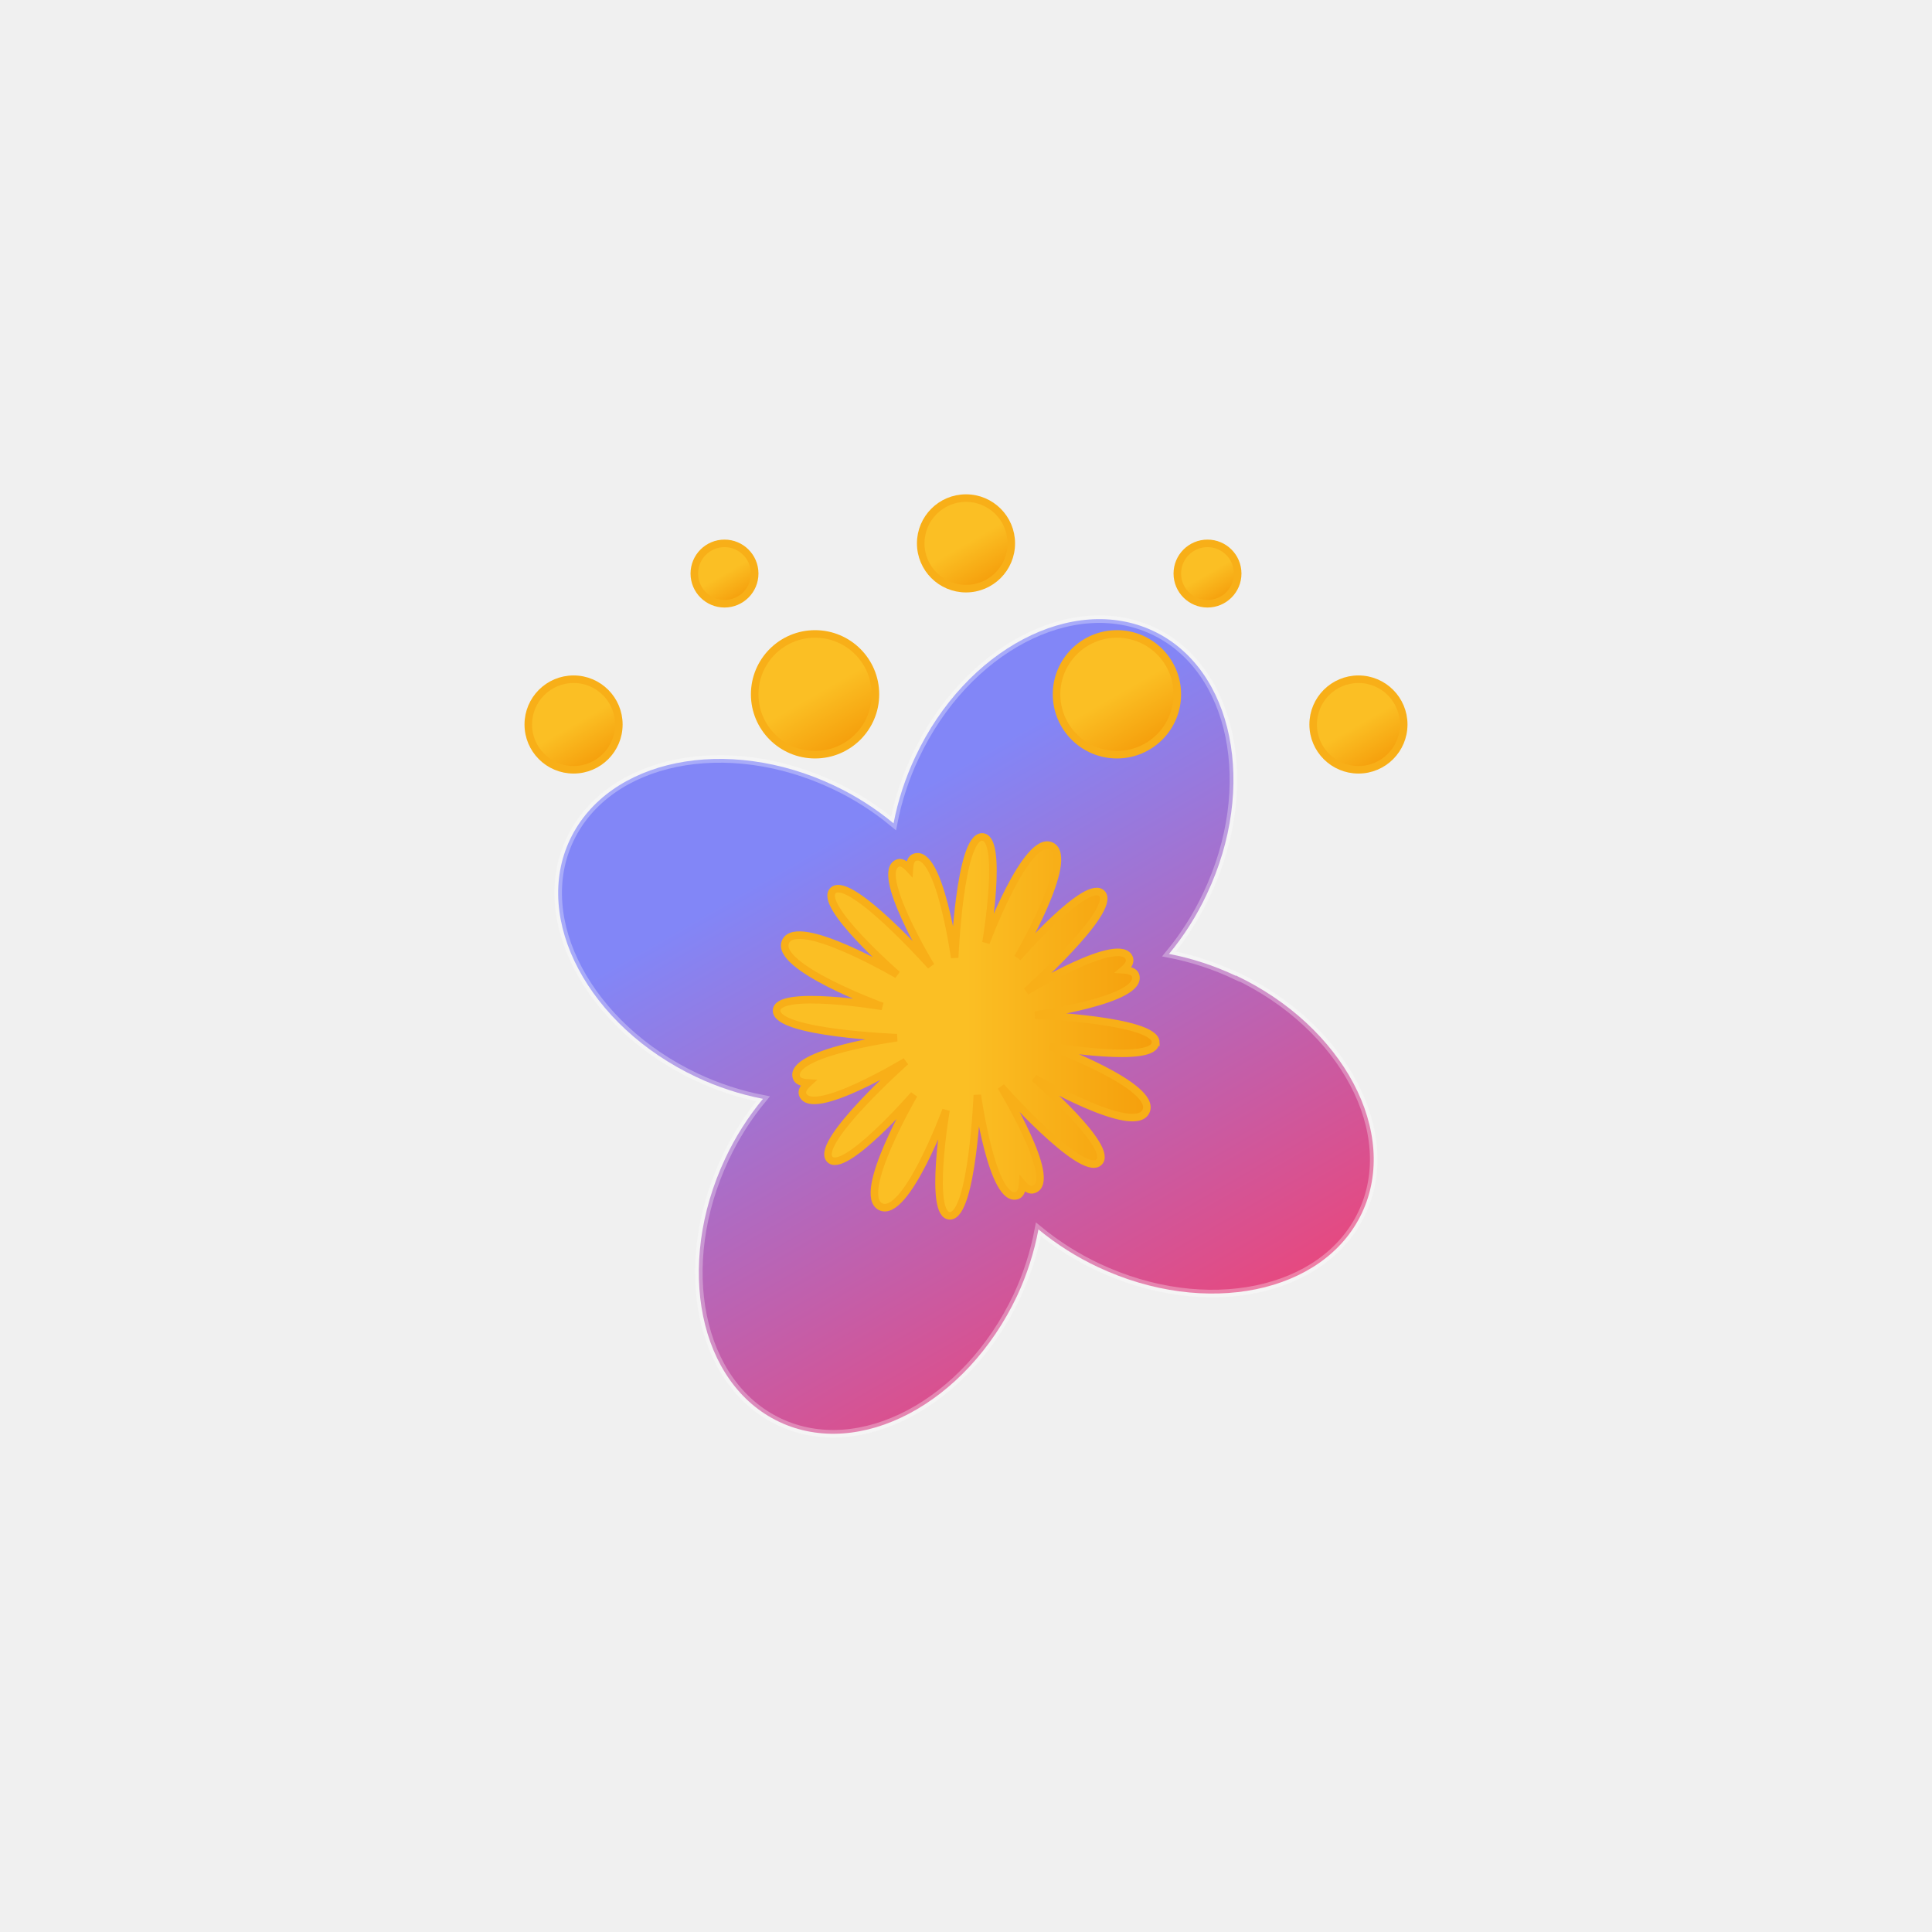
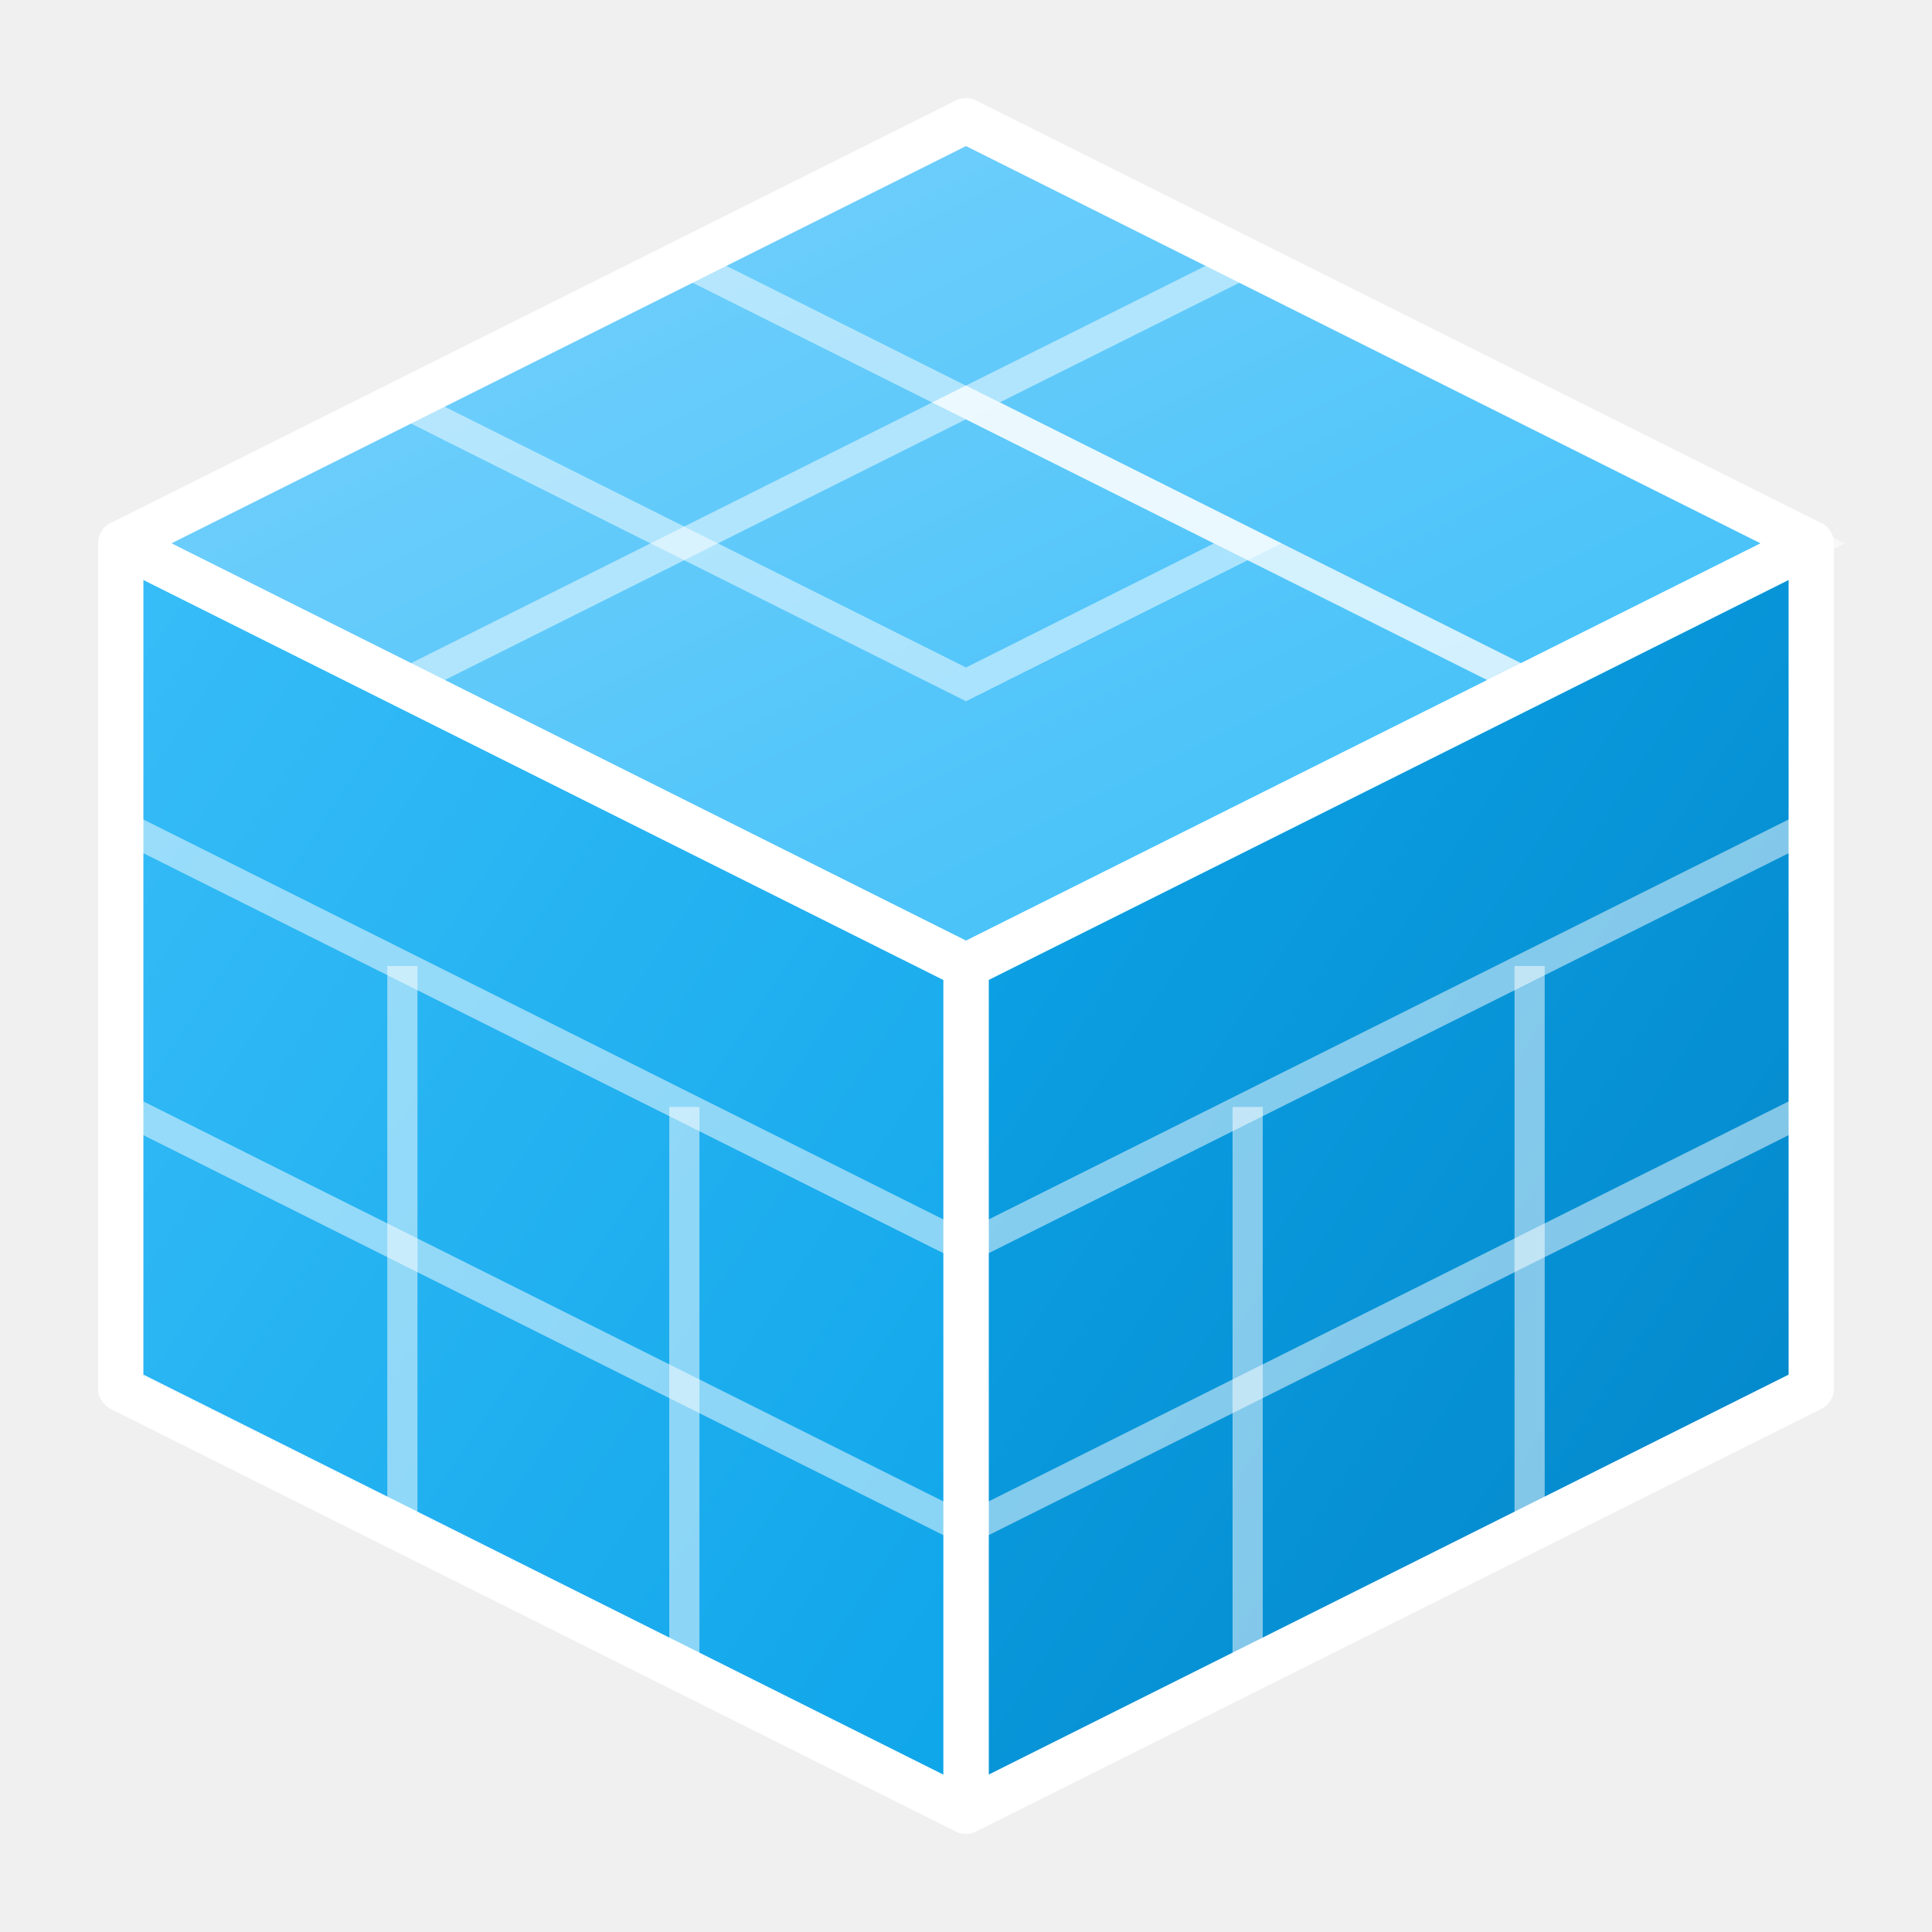
- <svg xmlns="http://www.w3.org/2000/svg" width="3" height="3" viewBox="0 0 512 512">
+ <svg xmlns="http://www.w3.org/2000/svg" viewBox="0 0 64 64" width="64" height="64">
  <defs>
-     <linearGradient id="meteoconsPollenFlowerFill0" x1="111" x2="123" y1="2.6" y2="23.4" gradientUnits="userSpaceOnUse">
-       <stop offset="0" stop-color="#fbbf24" />
-       <stop offset=".5" stop-color="#fbbf24" />
-       <stop offset="1" stop-color="#f59e0b" />
+     <linearGradient id="grad1" x1="0%" y1="0%" x2="100%" y2="100%">
+       <stop offset="0%" style="stop-color:#38bdf8;stop-opacity:1" />
+       <stop offset="100%" style="stop-color:#0ea5e9;stop-opacity:1" />
    </linearGradient>
-     <linearGradient id="meteoconsPollenFlowerFill1" x1="149" x2="165" y1="39.1" y2="66.9" href="#meteoconsPollenFlowerFill0" />
-     <linearGradient id="meteoconsPollenFlowerFill2" x1="69" x2="85" y1="39.1" y2="66.9" href="#meteoconsPollenFlowerFill0" />
-     <linearGradient id="meteoconsPollenFlowerFill3" x1="7" x2="19" y1="50.6" y2="71.4" href="#meteoconsPollenFlowerFill0" />
-     <linearGradient id="meteoconsPollenFlowerFill4" x1="215" x2="227" y1="50.6" y2="71.4" href="#meteoconsPollenFlowerFill0" />
-     <linearGradient id="meteoconsPollenFlowerFill5" x1="177" x2="185" y1="14.1" y2="27.9" href="#meteoconsPollenFlowerFill0" />
-     <linearGradient id="meteoconsPollenFlowerFill6" x1="49" x2="57" y1="14.1" y2="27.9" href="#meteoconsPollenFlowerFill0" />
-     <linearGradient id="meteoconsPollenFlowerFill7" x1="205.3" x2="306.6" y1="184.3" y2="359.7" gradientUnits="userSpaceOnUse">
-       <stop offset="0" stop-color="#8286f7" />
-       <stop offset=".2" stop-color="#8286f7" />
-       <stop offset="1" stop-color="#e64980" />
+     <linearGradient id="grad2" x1="0%" y1="0%" x2="100%" y2="100%">
+       <stop offset="0%" style="stop-color:#7dd3fc;stop-opacity:1" />
+       <stop offset="100%" style="stop-color:#38bdf8;stop-opacity:1" />
    </linearGradient>
-     <linearGradient id="meteoconsPollenFlowerFill8" x1="205.7" x2="306.3" y1="272" y2="272" href="#meteoconsPollenFlowerFill0" />
-     <symbol id="meteoconsPollenFlowerFill9" viewBox="0 0 234 74">
-       <circle cx="117" cy="13" r="12" fill="url(#meteoconsPollenFlowerFill0)" stroke="#f8af18" stroke-miterlimit="10" stroke-width="2">
-         <animateTransform attributeName="transform" begin="-0.33s" calcMode="spline" dur="3s" keySplines=".42, 0, .58, 1; .42, 0, .58, 1" repeatCount="indefinite" type="translate" values="0 -30; 0 30; 0 -30" />
-       </circle>
-       <circle cx="157" cy="53" r="16" fill="url(#meteoconsPollenFlowerFill1)" stroke="#f8af18" stroke-miterlimit="10" stroke-width="2">
-         <animateTransform attributeName="transform" begin="-1.17s" calcMode="spline" dur="3s" keySplines=".42, 0, .58, 1; .42, 0, .58, 1" repeatCount="indefinite" type="translate" values="0 -30; 0 30; 0 -30" />
-       </circle>
-       <circle cx="77" cy="53" r="16" fill="url(#meteoconsPollenFlowerFill2)" stroke="#f8af18" stroke-miterlimit="10" stroke-width="2">
-         <animateTransform attributeName="transform" begin="-1s" calcMode="spline" dur="3s" keySplines=".42, 0, .58, 1; .42, 0, .58, 1" repeatCount="indefinite" type="translate" values="0 -30; 0 30; 0 -30" />
-       </circle>
-       <circle cx="13" cy="61" r="12" fill="url(#meteoconsPollenFlowerFill3)" stroke="#f8af18" stroke-miterlimit="10" stroke-width="2">
-         <animateTransform attributeName="transform" begin="-.67s" calcMode="spline" dur="3s" keySplines=".42, 0, .58, 1; .42, 0, .58, 1" repeatCount="indefinite" type="translate" values="0 -30; 0 30; 0 -30" />
-       </circle>
-       <circle cx="221" cy="61" r="12" fill="url(#meteoconsPollenFlowerFill4)" stroke="#f8af18" stroke-miterlimit="10" stroke-width="2">
-         <animateTransform attributeName="transform" begin="-1.5s" calcMode="spline" dur="3s" keySplines=".42, 0, .58, 1; .42, 0, .58, 1" repeatCount="indefinite" type="translate" values="0 -30; 0 30; 0 -30" />
-       </circle>
-       <circle cx="181" cy="21" r="8" fill="url(#meteoconsPollenFlowerFill5)" stroke="#f8af18" stroke-miterlimit="10" stroke-width="2">
-         <animateTransform attributeName="transform" begin="-1.33s" calcMode="spline" dur="3s" keySplines=".42, 0, .58, 1; .42, 0, .58, 1" repeatCount="indefinite" type="translate" values="0 -30; 0 30; 0 -30" />
-       </circle>
-       <circle cx="53" cy="21" r="8" fill="url(#meteoconsPollenFlowerFill6)" stroke="#f8af18" stroke-miterlimit="10" stroke-width="2">
-         <animateTransform attributeName="transform" begin="-.83s" calcMode="spline" dur="3s" keySplines=".42, 0, .58, 1; .42, 0, .58, 1" repeatCount="indefinite" type="translate" values="0 -30; 0 30; 0 -30" />
-       </circle>
-     </symbol>
+     <linearGradient id="grad3" x1="0%" y1="0%" x2="100%" y2="100%">
+       <stop offset="0%" style="stop-color:#0ea5e9;stop-opacity:1" />
+       <stop offset="100%" style="stop-color:#0284c7;stop-opacity:1" />
+     </linearGradient>
  </defs>
-   <path fill="url(#meteoconsPollenFlowerFill7)" stroke="#ffffff4d" stroke-miterlimit="10" stroke-width="2" d="M327.5 258.6a74.1 74.1 0 0 0-17.7-5.8a74.3 74.3 0 0 0 10-15.8c13.5-28.5 7.1-59.8-14.2-69.8s-49.6 4.8-63 33.3a74.3 74.3 0 0 0-5.8 17.7a74.5 74.5 0 0 0-15.7-10c-28.5-13.5-59.8-7.1-70 14.2s5 49.6 33.4 63a74.6 74.6 0 0 0 17.7 5.8a74.3 74.3 0 0 0-10 15.8c-13.4 28.5-7 59.7 14.3 69.8s49.5-4.8 63-33.3a74.2 74.2 0 0 0 5.7-17.7a75 75 0 0 0 15.8 10c28.5 13.4 59.8 7 69.9-14.3s-4.9-49.5-33.4-63Zm-72.3 15l-1.8-.7l1-1.7l.7-1.8l1.7 1l1.8.7l-1 1.7l-.7 1.8l-1.7-1Z" />
-   <path fill="url(#meteoconsPollenFlowerFill8)" stroke="#f8af18" stroke-miterlimit="10" stroke-width="2" d="M306.3 276.2c-.2-5.9-32-7.2-32-7.2s29-4 26.6-10.6c-.3-.8-1.4-1.3-3.1-1.4c1.2-1 1.8-2.1 1.5-3c-2.3-6.5-27.3 8.7-27.3 8.7s23.8-21.2 20.1-25.8s-22.4 16.9-22.4 16.9s15.5-26.4 8.9-29.6s-17.3 25.6-17.3 25.6s4.8-28.2-1.1-28s-7.2 32-7.2 32s-4-29-10.6-26.6c-.9.3-1.3 1.4-1.4 3c-1.1-1.2-2.2-1.8-3-1.5c-6.5 2.3 8.7 27.3 8.7 27.3s-21.2-23.8-25.8-20.1s16.9 22.4 16.9 22.4s-26.4-15.5-29.6-8.8s25.6 17.2 25.6 17.2s-28.2-4.7-28 1.2s31.9 7.1 31.9 7.1s-29 4-26.6 10.6c.3.9 1.4 1.3 3.1 1.4c-1.2 1.1-1.8 2.1-1.5 3c2.3 6.5 27.3-8.7 27.3-8.7s-23.8 21.2-20.2 25.8s22.4-17 22.4-17s-15.5 26.5-8.8 29.7s17.3-25.6 17.3-25.6s-4.8 28.2 1.1 28s7.2-32 7.2-32s4 29 10.6 26.6c.8-.3 1.3-1.4 1.4-3c1 1.2 2.1 1.8 3 1.4c6.5-2.3-8.7-27.2-8.7-27.2s21.1 23.8 25.8 20.1s-17-22.4-17-22.4s26.5 15.5 29.6 8.8s-25.5-17.2-25.5-17.2s28.2 4.8 28-1.1Z" />
-   <use width="234" height="74" href="#meteoconsPollenFlowerFill9" transform="translate(139 131)" />
+   <path d="M32 4 L60 18 L32 32 L4 18 Z" fill="url(#grad2)" stroke="#ffffff" stroke-width="1.5" stroke-linejoin="round" />
+   <path d="M32 13.33 L50.67 22.67 L32 32 L13.33 22.67 Z" fill="none" stroke="#ffffff" stroke-width="1" stroke-opacity="0.5" />
+   <path d="M22.67 8.67 L41.33 18 L32 22.67 L13.33 13.33 Z" fill="none" stroke="#ffffff" stroke-width="1" stroke-opacity="0.5" />
+   <path d="M41.33 8.67 L60 18 L50.67 22.67 L32 13.33 Z" fill="none" stroke="#ffffff" stroke-width="1" stroke-opacity="0.5" />
+   <path d="M32 32 L60 18 V46 L32 60 Z" fill="url(#grad3)" stroke="#ffffff" stroke-width="1.5" stroke-linejoin="round" />
+   <path d="M32 41.33 L60 27.33" fill="none" stroke="#ffffff" stroke-width="1" stroke-opacity="0.5" />
+   <path d="M32 50.67 L60 36.67" fill="none" stroke="#ffffff" stroke-width="1" stroke-opacity="0.5" />
+   <path d="M41.33 36.67 V55.33" fill="none" stroke="#ffffff" stroke-width="1" stroke-opacity="0.5" />
+   <path d="M50.67 32 V50.67" fill="none" stroke="#ffffff" stroke-width="1" stroke-opacity="0.5" />
+   <path d="M32 32 L4 18 V46 L32 60 Z" fill="url(#grad1)" stroke="#ffffff" stroke-width="1.5" stroke-linejoin="round" />
+   <path d="M32 41.33 L4 27.33" fill="none" stroke="#ffffff" stroke-width="1" stroke-opacity="0.5" />
+   <path d="M32 50.67 L4 36.67" fill="none" stroke="#ffffff" stroke-width="1" stroke-opacity="0.5" />
+   <path d="M22.67 36.67 V55.33" fill="none" stroke="#ffffff" stroke-width="1" stroke-opacity="0.5" />
+   <path d="M13.33 32 V50.67" fill="none" stroke="#ffffff" stroke-width="1" stroke-opacity="0.5" />
</svg>
